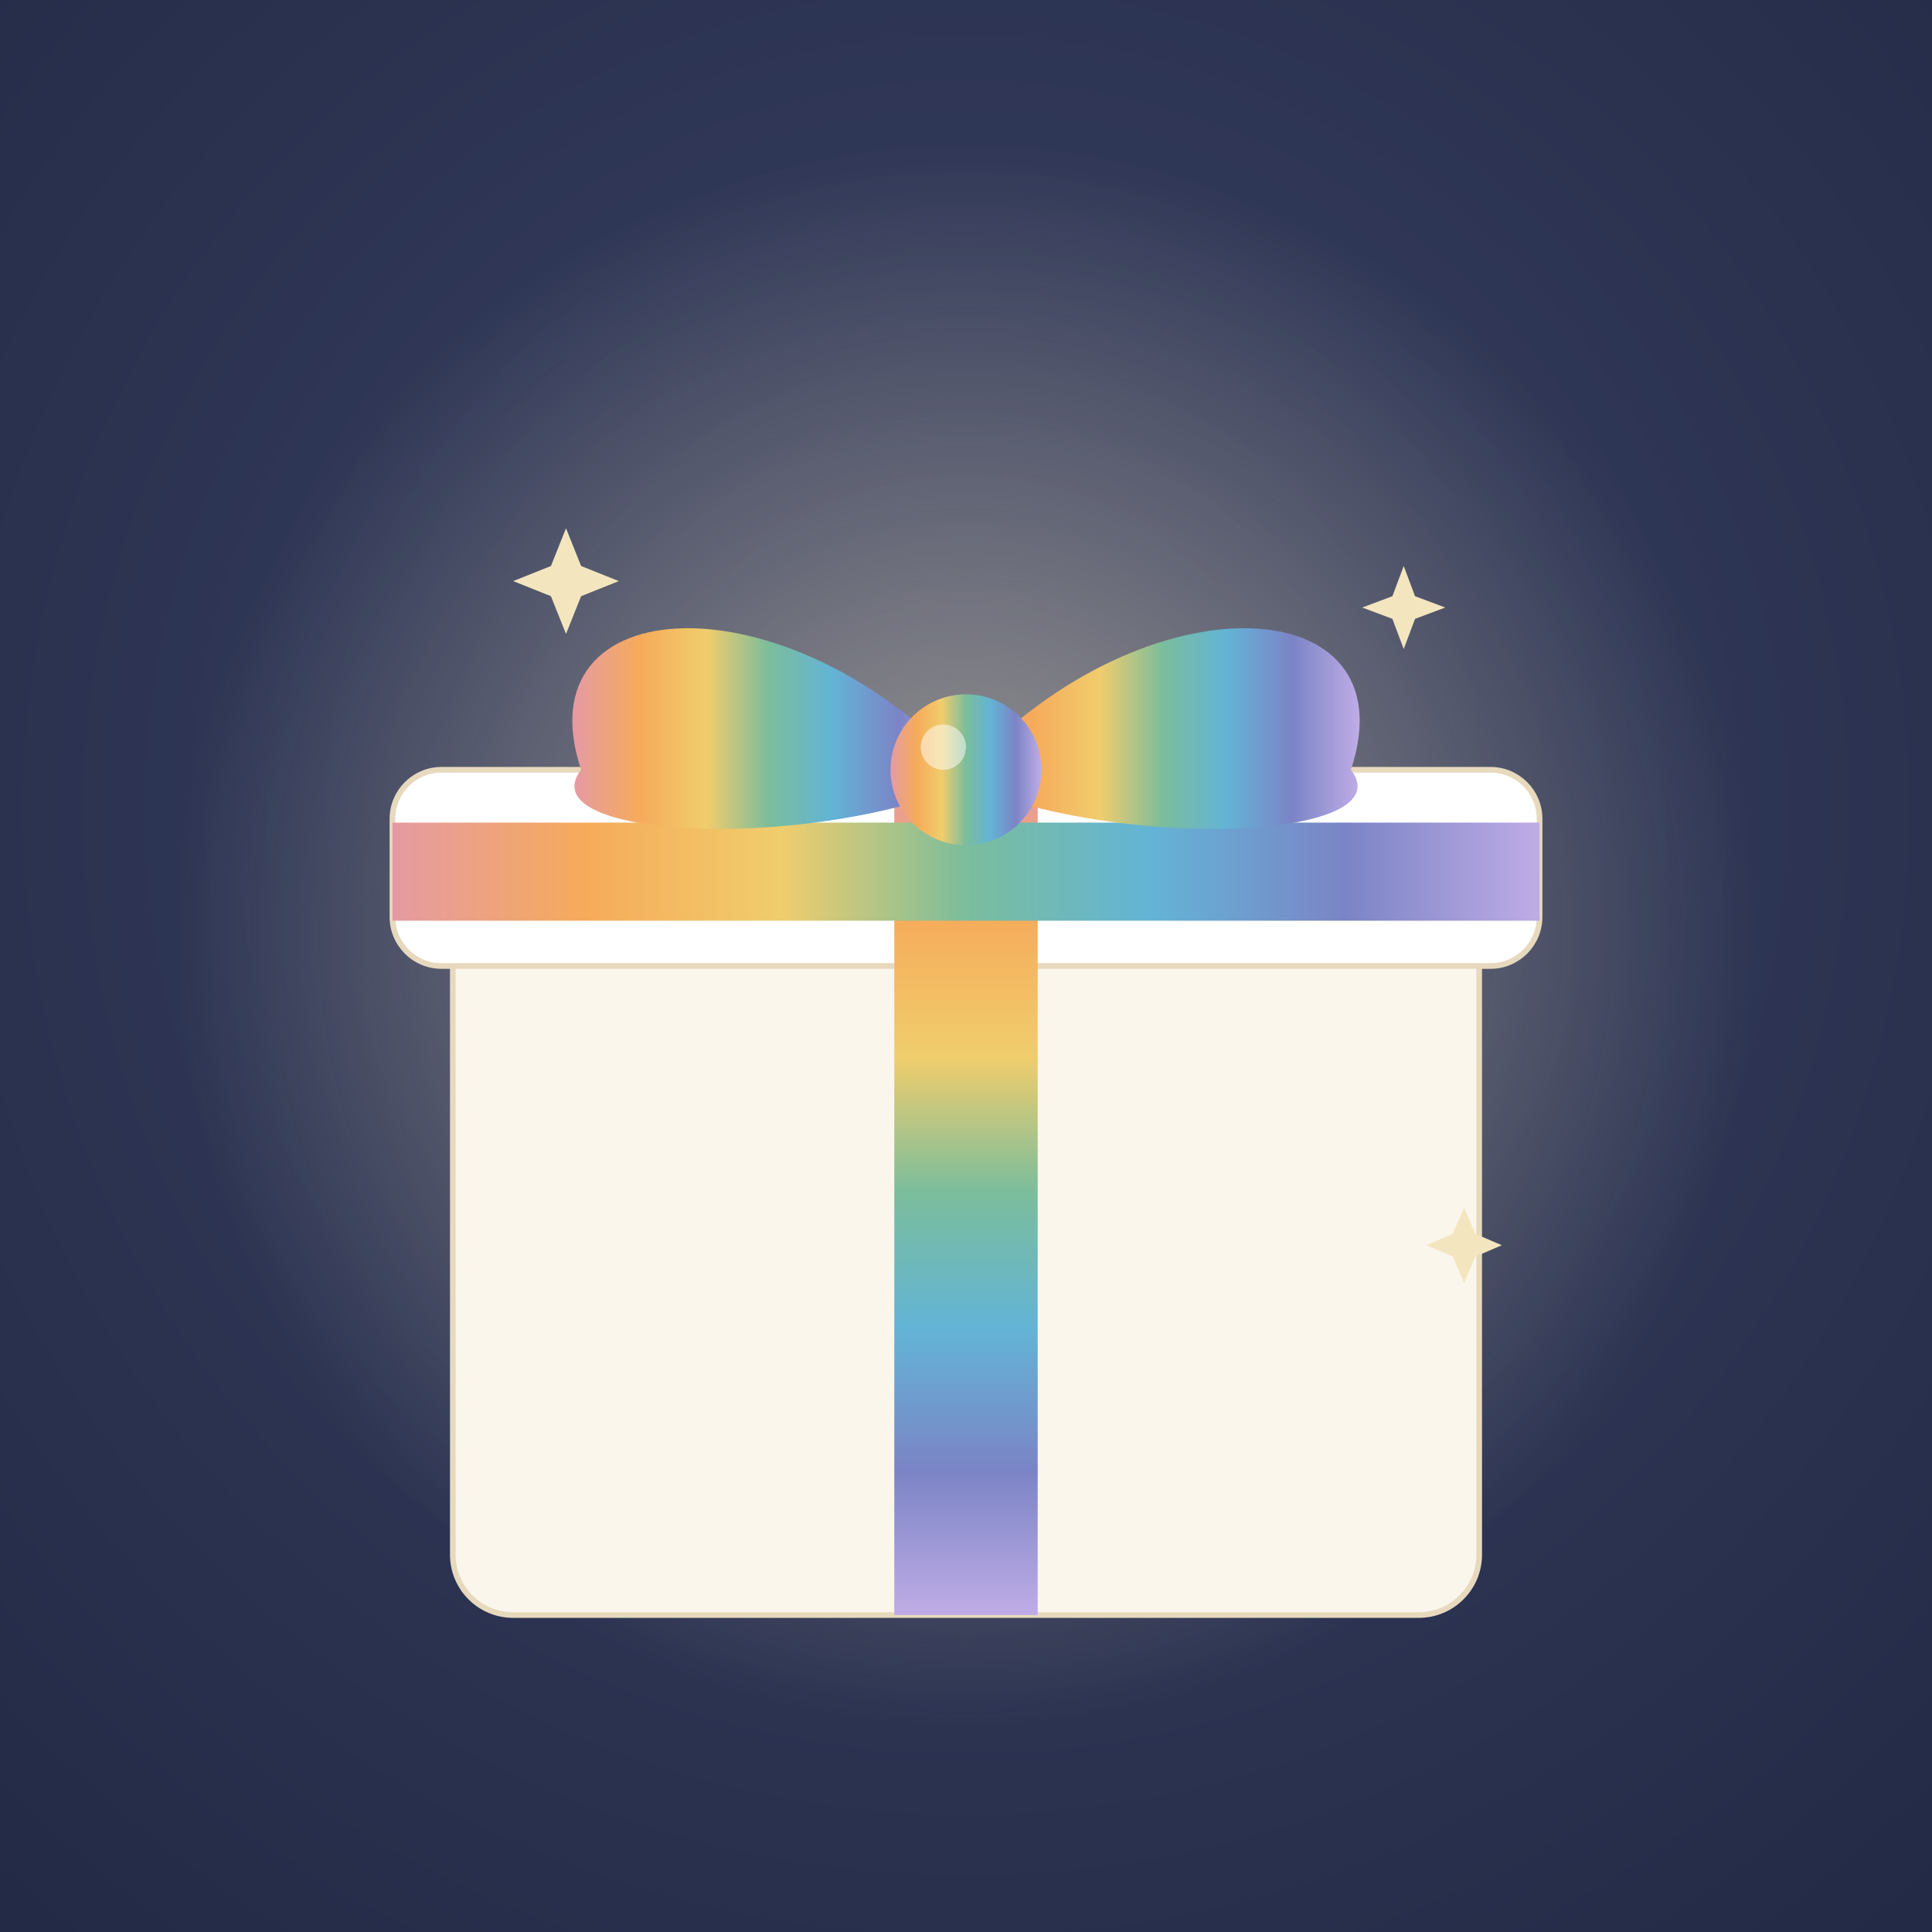
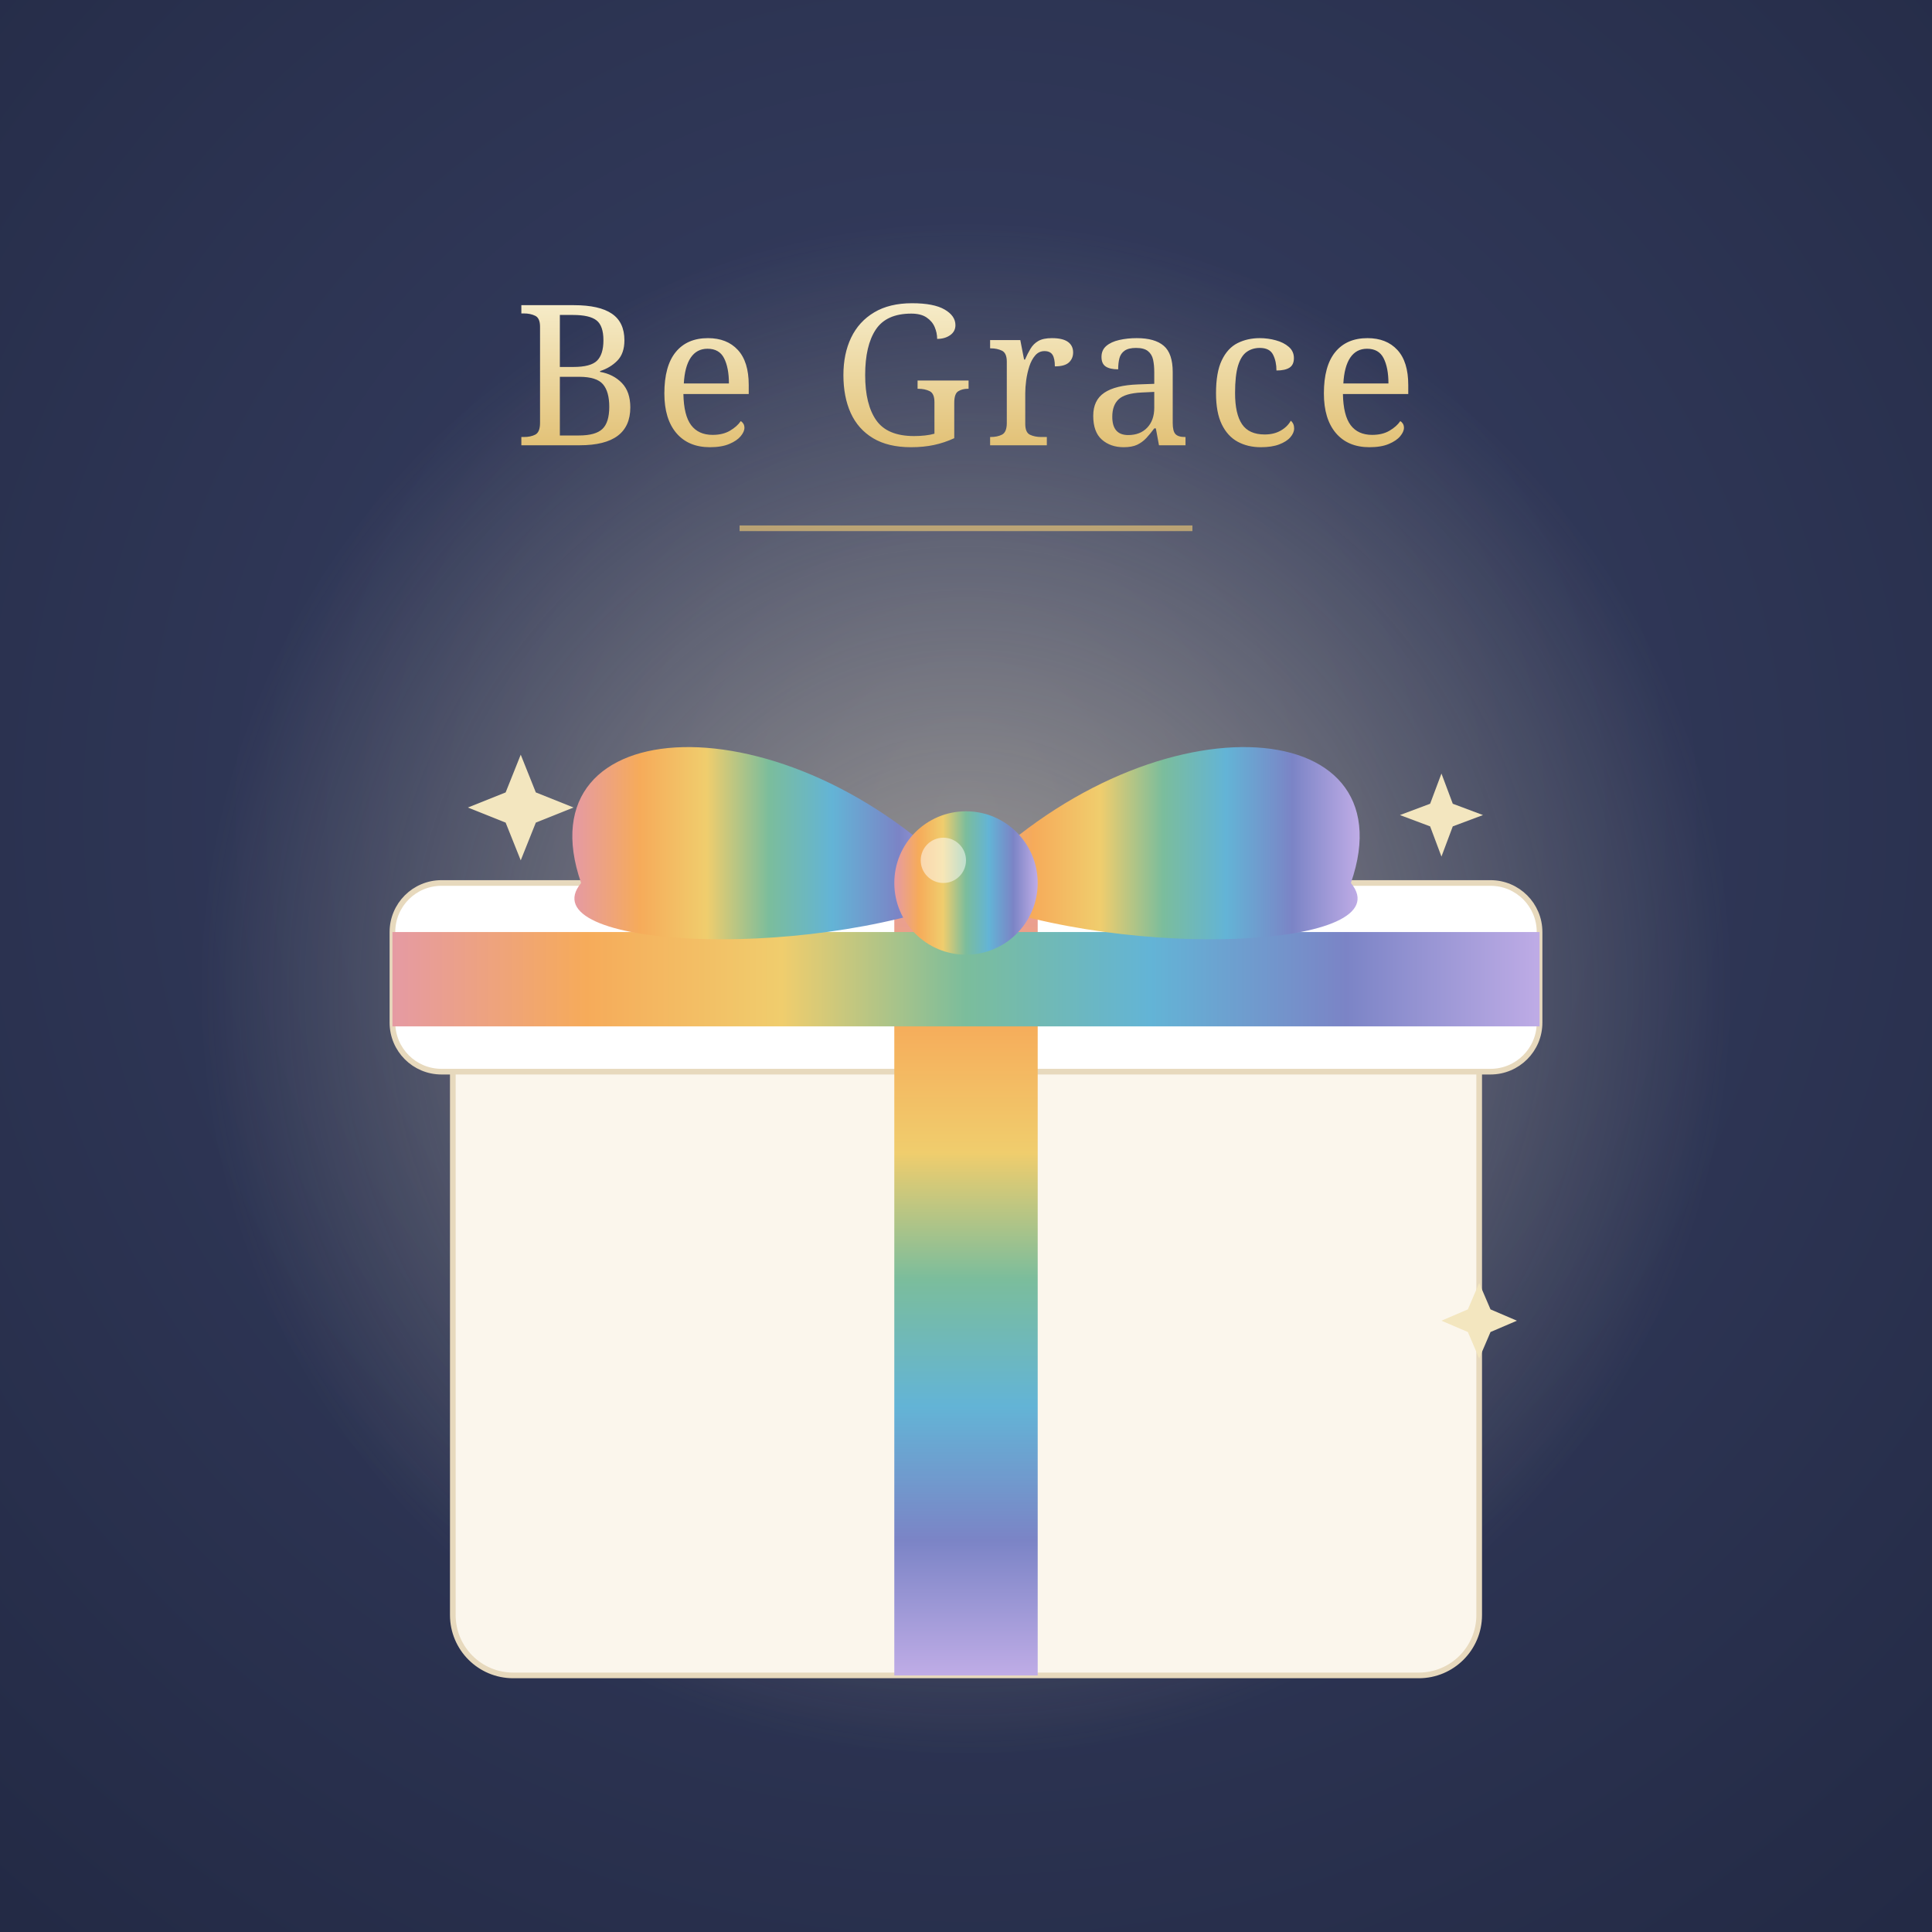
<svg xmlns="http://www.w3.org/2000/svg" width="512" height="512" viewBox="0 0 512 512">
  <defs>
    <radialGradient id="bgC" cx="0.5" cy="0.42" r="0.75">
      <stop offset="0" stop-color="#3a4266" />
      <stop offset="1" stop-color="#232a45" />
    </radialGradient>
    <radialGradient id="glow" cx="0.5" cy="0.5" r="0.5">
      <stop offset="0" stop-color="#f3e6bf" stop-opacity="0.55" />
      <stop offset="1" stop-color="#f3e6bf" stop-opacity="0" />
    </radialGradient>
    <linearGradient id="rbC" x1="0" y1="0" x2="1" y2="0">
      <stop offset="0.00" stop-color="#e59aa4" />
      <stop offset="0.17" stop-color="#f6ab5a" />
      <stop offset="0.34" stop-color="#f0cd6d" />
      <stop offset="0.50" stop-color="#7bbd9c" />
      <stop offset="0.66" stop-color="#63b4d6" />
      <stop offset="0.83" stop-color="#7b84c6" />
      <stop offset="1.00" stop-color="#bface6" />
    </linearGradient>
    <linearGradient id="rbCv" x1="0" y1="0" x2="0" y2="1">
      <stop offset="0.00" stop-color="#e59aa4" />
      <stop offset="0.17" stop-color="#f6ab5a" />
      <stop offset="0.34" stop-color="#f0cd6d" />
      <stop offset="0.50" stop-color="#7bbd9c" />
      <stop offset="0.66" stop-color="#63b4d6" />
      <stop offset="0.83" stop-color="#7b84c6" />
      <stop offset="1.00" stop-color="#bface6" />
    </linearGradient>
+     <linearGradient id="goldT" x1="0" y1="0" x2="0" y2="1">
+       <stop offset="0" stop-color="#f6ecc9" />
+       <stop offset="1" stop-color="#e2c176" />
+     </linearGradient>
  </defs>
  <rect width="512" height="512" fill="url(#bgC)" />
-   <circle cx="256" cy="248" r="210" fill="url(#glow)" />
-   <rect x="120" y="240" width="272" height="188" rx="16" fill="#fbf6ec" stroke="#e7d9bd" stroke-width="1.5" />
-   <rect x="104" y="204" width="304" height="52" rx="13" fill="#ffffff" stroke="#e7d9bd" stroke-width="1.5" />
-   <rect x="237" y="204" width="38" height="224" fill="url(#rbCv)" />
-   <rect x="104" y="218" width="304" height="26" fill="url(#rbC)" />
+   <circle cx="256" cy="262" r="205" fill="url(#glow)" />
+   <text x="256" y="118" text-anchor="middle" font-family="Hiragino Mincho ProN, Georgia, serif" font-size="52" letter-spacing="3" fill="url(#goldT)" font-weight="500">Be Grace</text>
+   <line x1="196" y1="140" x2="316" y2="140" stroke="#e2c176" stroke-width="1.5" opacity="0.7" />
+   <rect x="120" y="268" width="272" height="176" rx="16" fill="#fbf6ec" stroke="#e7d9bd" stroke-width="1.5" />
+   <rect x="104" y="234" width="304" height="50" rx="13" fill="#ffffff" stroke="#e7d9bd" stroke-width="1.5" />
+   <rect x="237" y="234" width="38" height="210" fill="url(#rbCv)" />
+   <rect x="104" y="247" width="304" height="25" fill="url(#rbC)" />
  <g>
-     <path d="M256 204 C 208 152, 138 156, 154 204 C 140 222, 212 226, 256 208 Z" fill="url(#rbC)" />
-     <path d="M256 204 C 304 152, 374 156, 358 204 C 372 222, 300 226, 256 208 Z" fill="url(#rbC)" />
-     <circle cx="256" cy="204" r="20" fill="url(#rbC)" />
-     <circle cx="250" cy="198" r="6" fill="#ffffff" opacity="0.5" />
+     <path d="M256 234 C 208 184, 138 188, 154 234 C 140 251, 212 255, 256 238 Z" fill="url(#rbC)" />
+     <path d="M256 234 C 304 184, 374 188, 358 234 C 372 251, 300 255, 256 238 Z" fill="url(#rbC)" />
+     <circle cx="256" cy="234" r="19" fill="url(#rbC)" />
+     <circle cx="250" cy="228" r="6" fill="#ffffff" opacity="0.5" />
  </g>
  <g fill="#f3e6bf">
-     <path d="M150 140 l4 10 10 4 -10 4 -4 10 -4 -10 -10 -4 10 -4z" />
-     <path d="M372 150 l3 8 8 3 -8 3 -3 8 -3 -8 -8 -3 8 -3z" />
-     <path d="M388 320 l3 7 7 3 -7 3 -3 7 -3 -7 -7 -3 7 -3z" />
+     <path d="M138 200 l4 10 10 4 -10 4 -4 10 -4 -10 -10 -4 10 -4z" />
+     <path d="M382 205 l3 8 8 3 -8 3 -3 8 -3 -8 -8 -3 8 -3z" />
+     <path d="M392 340 l3 7 7 3 -7 3 -3 7 -3 -7 -7 -3 7 -3z" />
  </g>
</svg>
